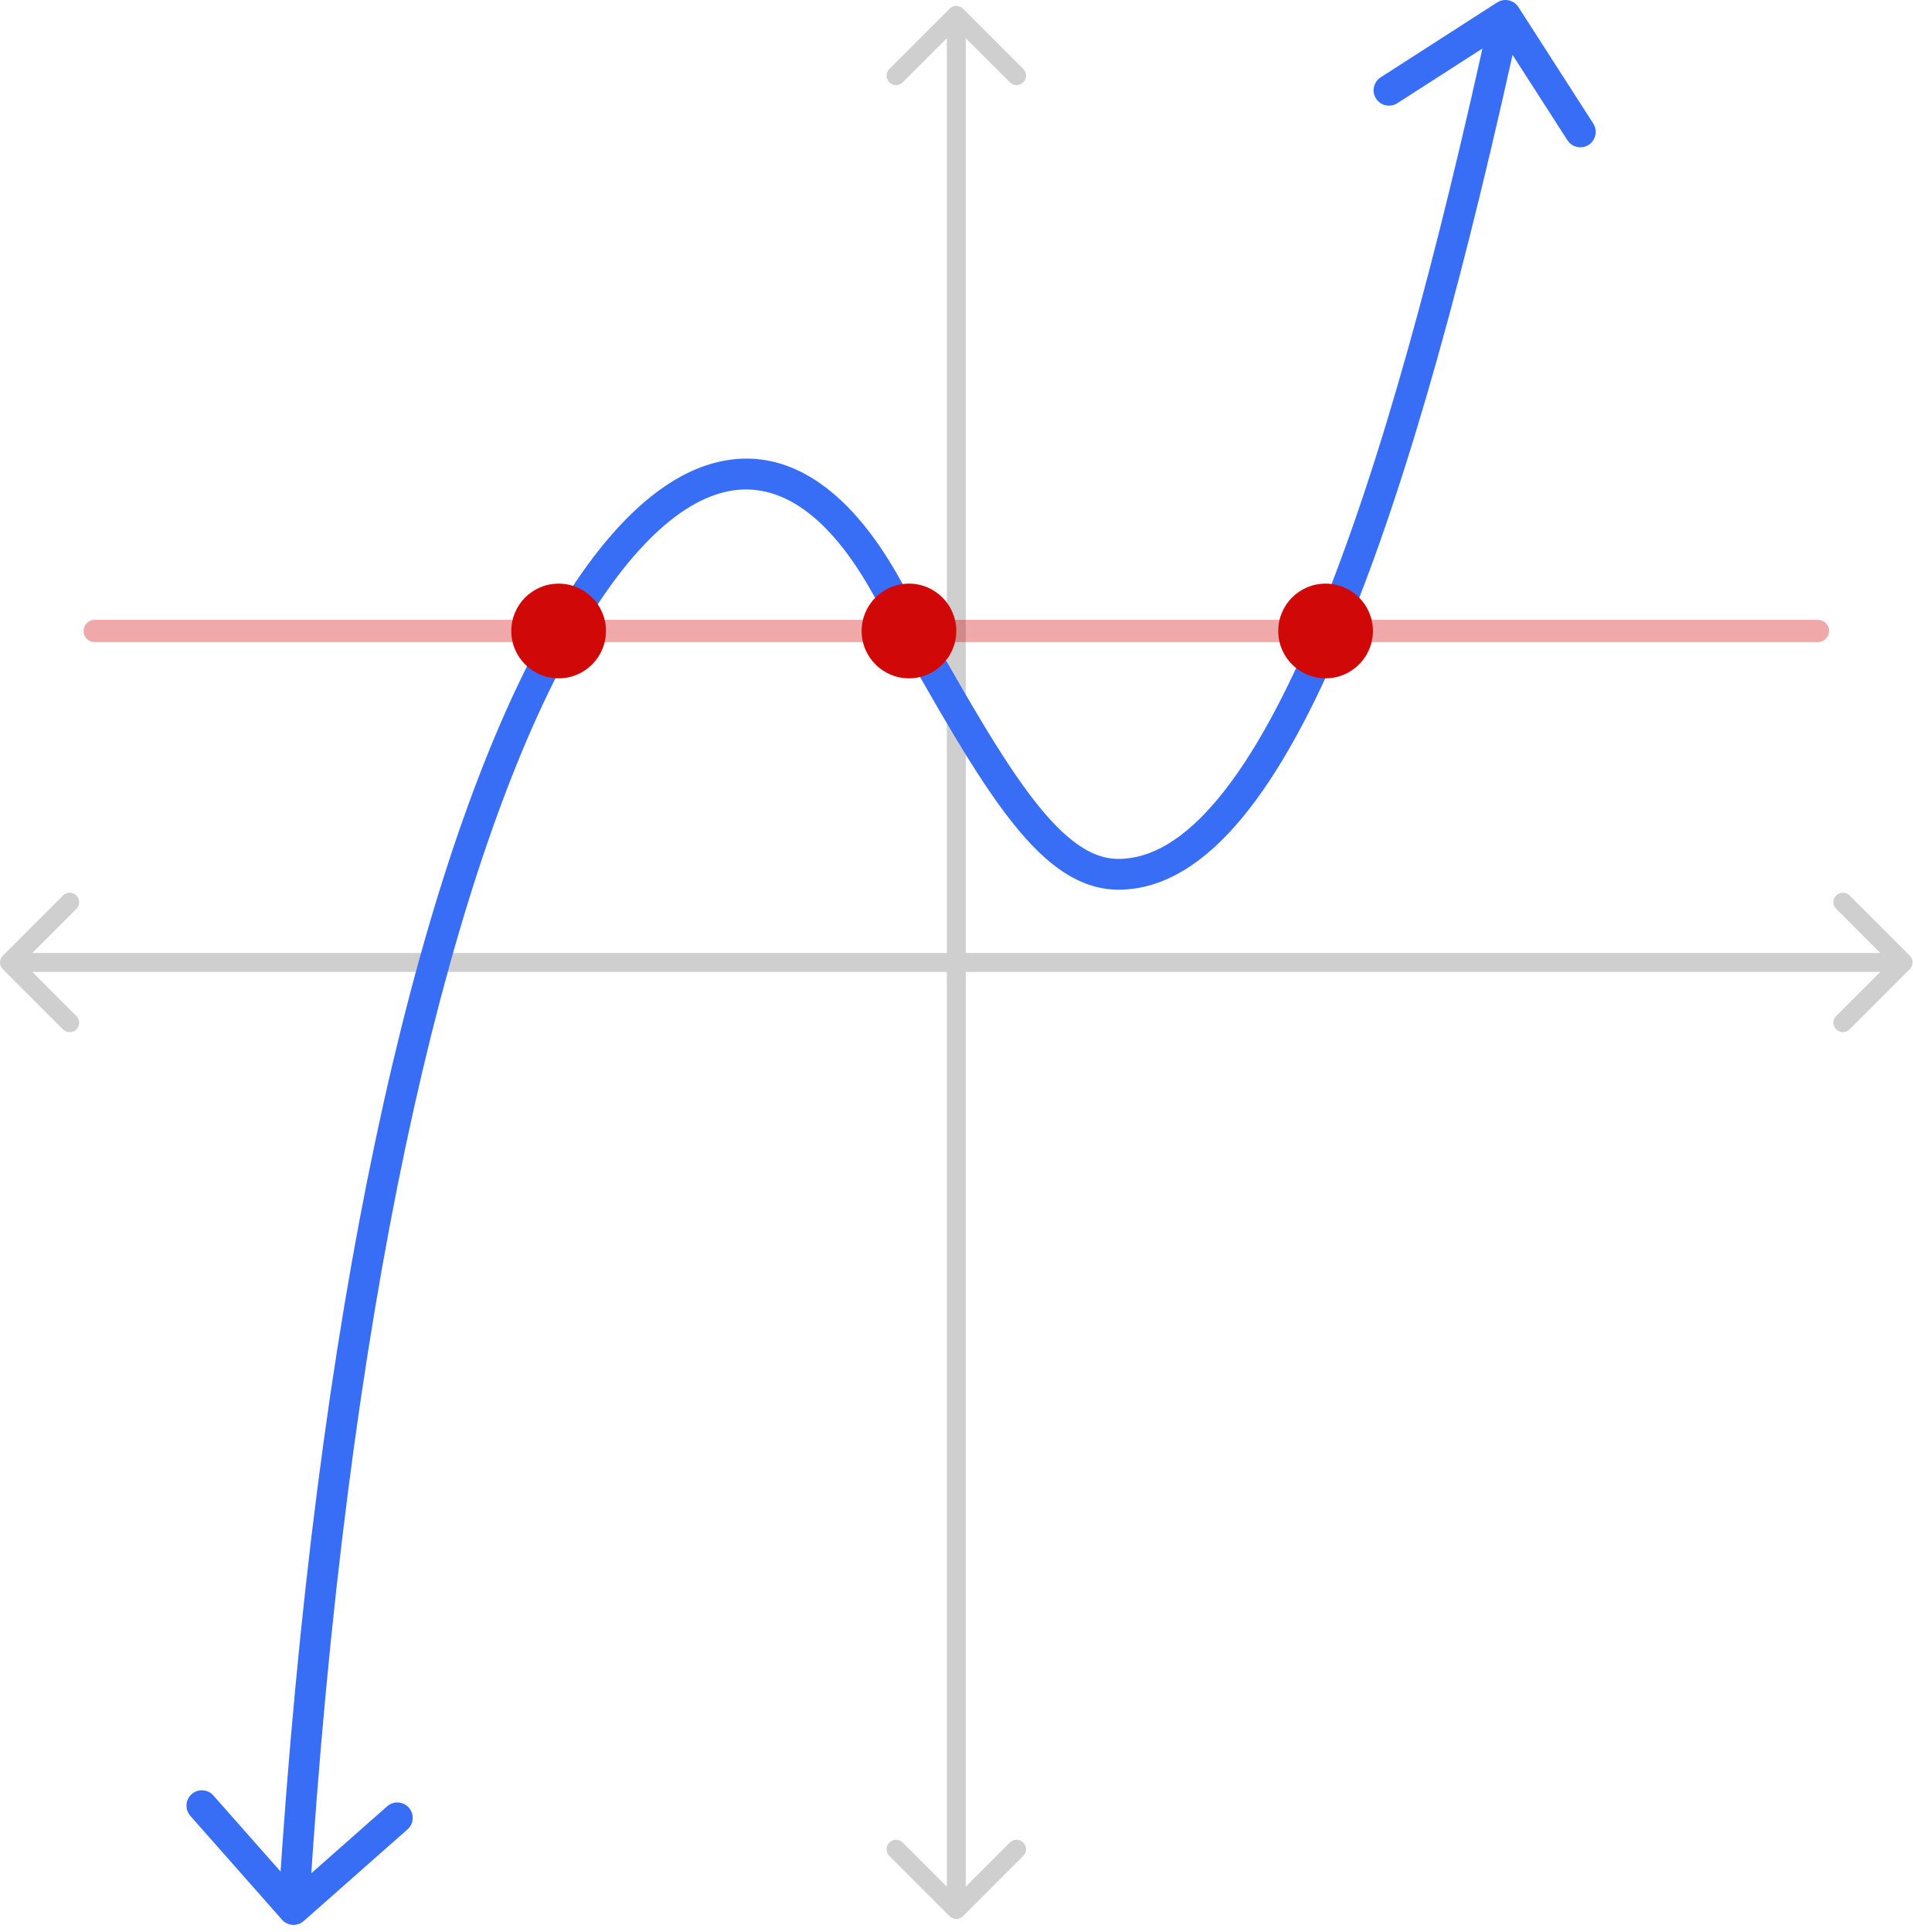
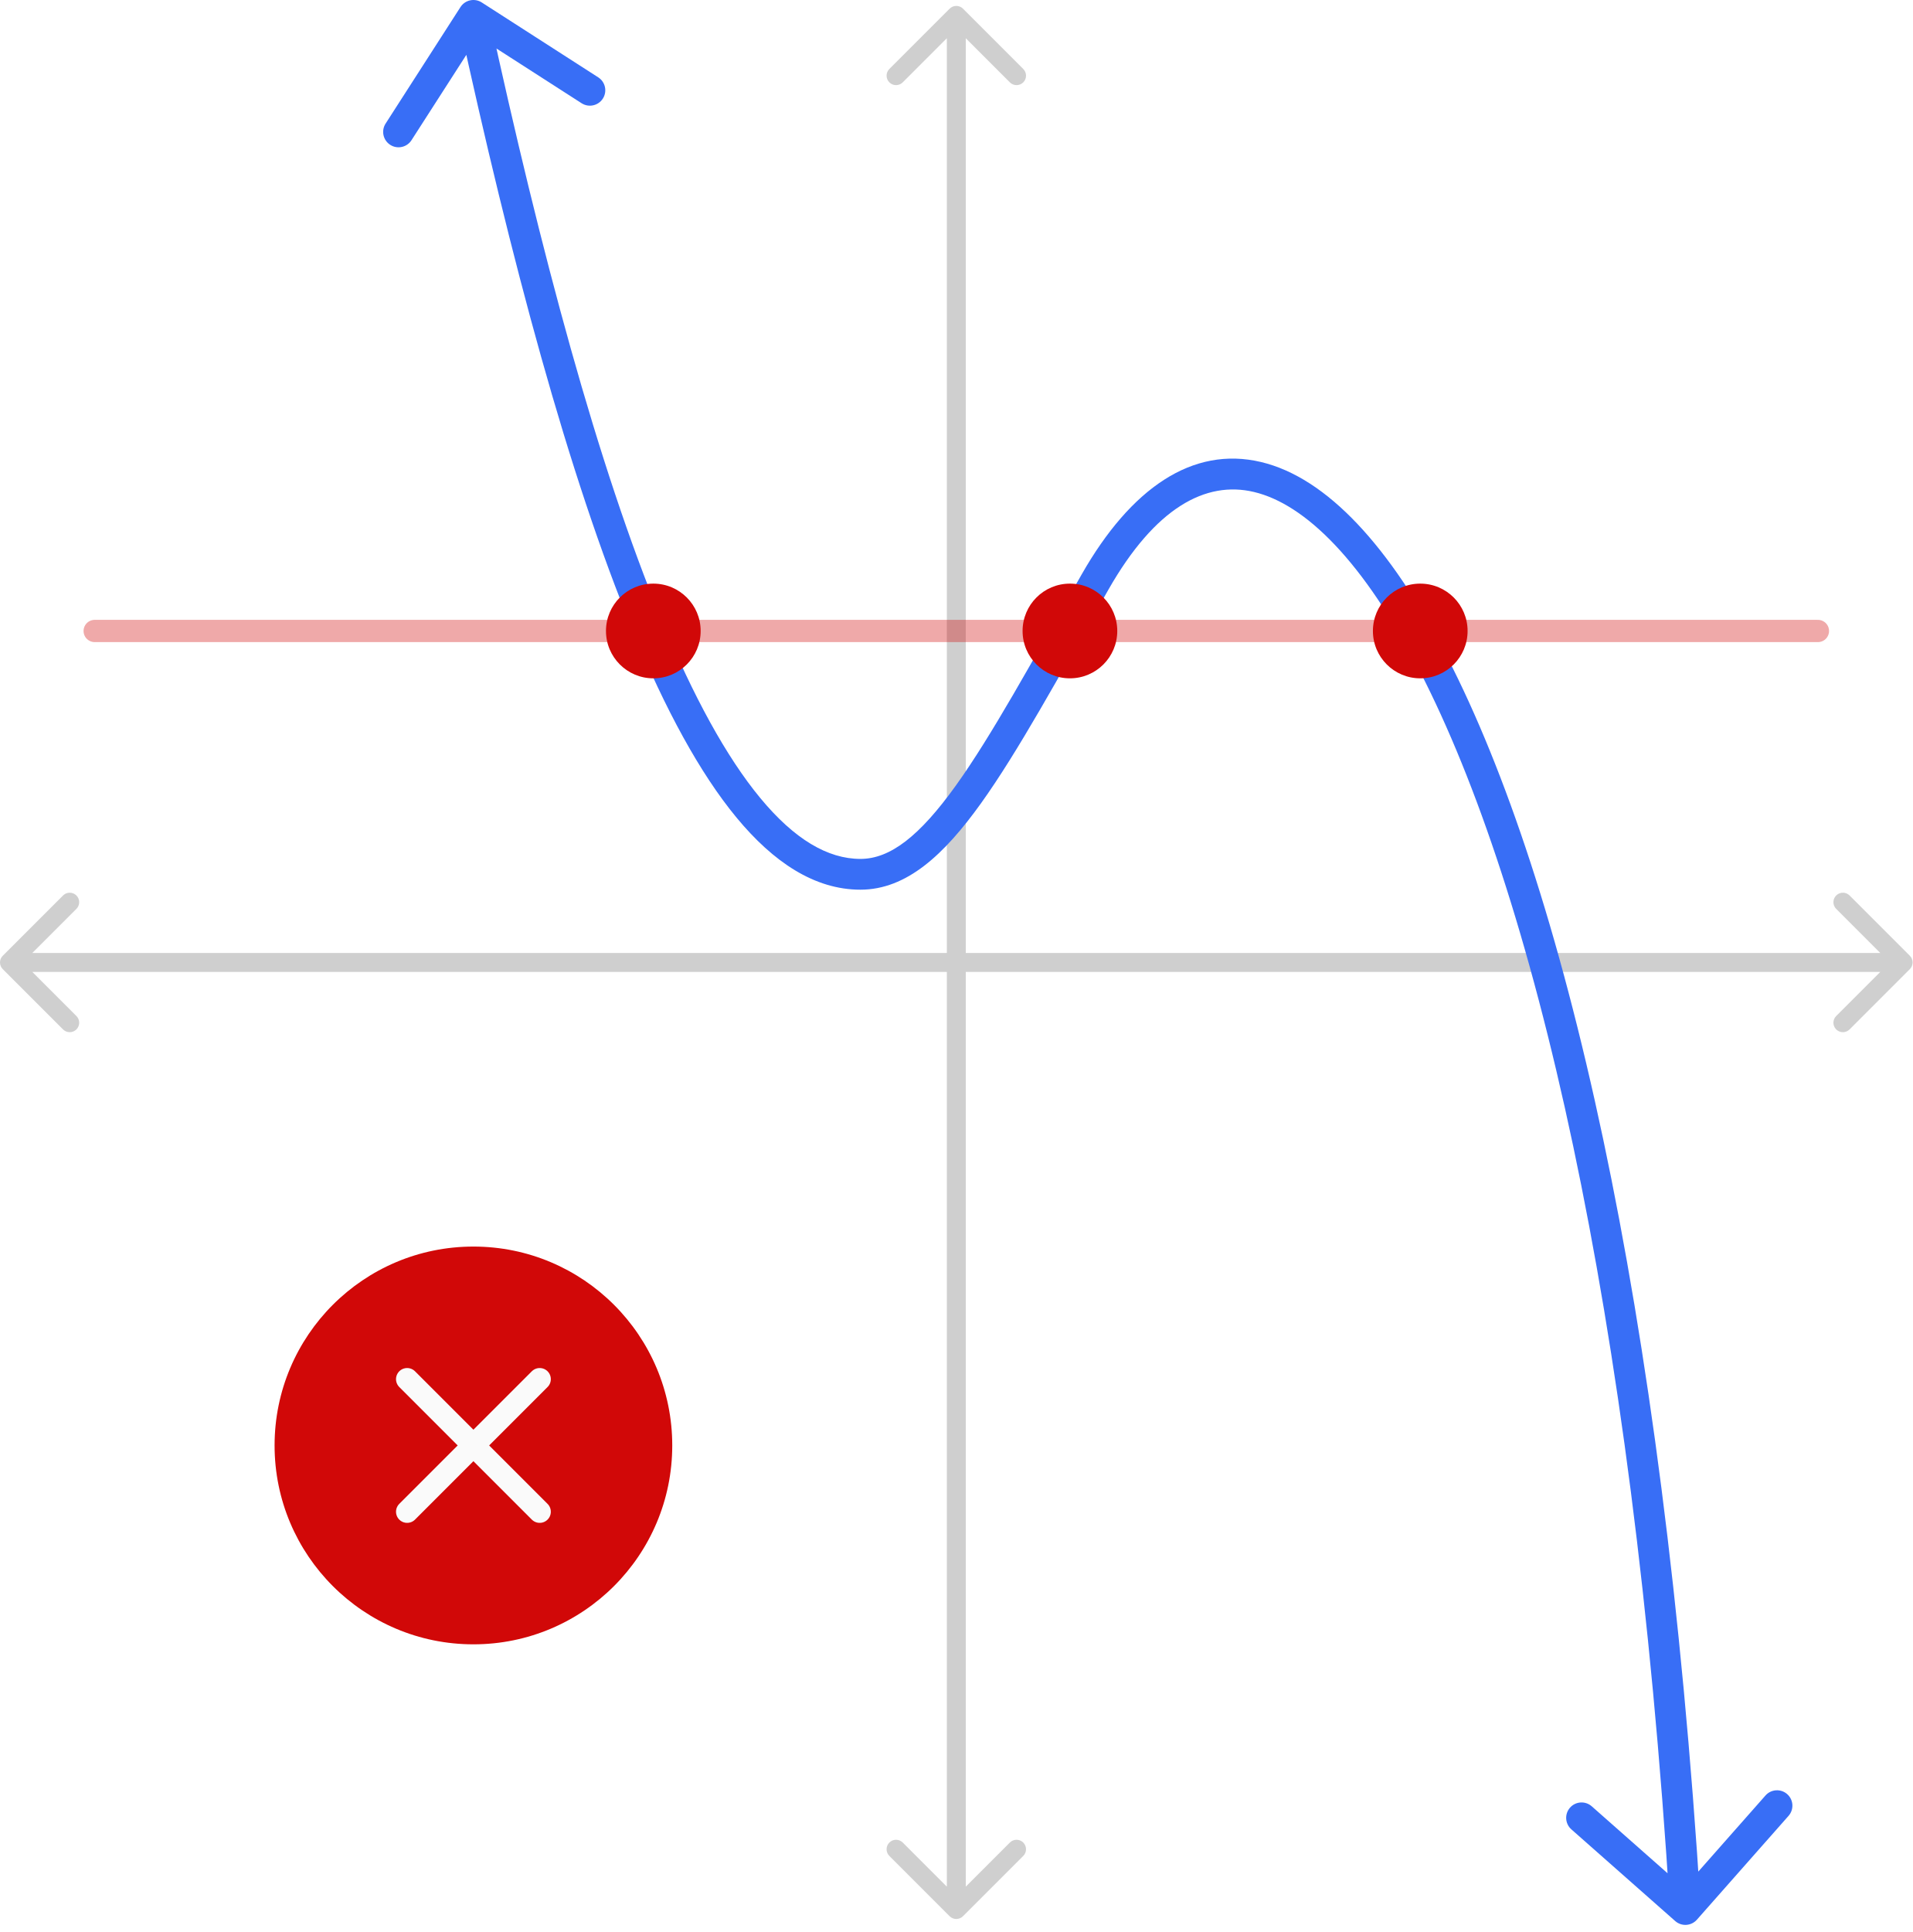
<svg xmlns="http://www.w3.org/2000/svg" width="202" height="204" viewBox="0 0 202 204" fill="none">
  <g opacity="0.2">
-     <path d="M101.707 0.918C101.317 0.527 100.683 0.527 100.293 0.918L93.929 7.282C93.538 7.672 93.538 8.306 93.929 8.696C94.32 9.087 94.953 9.087 95.343 8.696L101 3.039L106.657 8.696C107.047 9.087 107.681 9.087 108.071 8.696C108.462 8.306 108.462 7.672 108.071 7.282L101.707 0.918ZM100.293 202.332C100.683 202.723 101.317 202.723 101.707 202.332L108.071 195.968C108.462 195.578 108.462 194.944 108.071 194.554C107.681 194.163 107.047 194.163 106.657 194.554L101 200.211L95.343 194.554C94.953 194.163 94.32 194.163 93.929 194.554C93.538 194.944 93.538 195.578 93.929 195.968L100.293 202.332ZM101 1.625H100V201.625H101H102V1.625H101Z" fill="#111111" />
-     <path d="M201.707 102.332C202.098 101.942 202.098 101.308 201.707 100.918L195.343 94.554C194.953 94.163 194.319 94.163 193.929 94.554C193.538 94.945 193.538 95.578 193.929 95.968L199.586 101.625L193.929 107.282C193.538 107.672 193.538 108.306 193.929 108.696C194.319 109.087 194.953 109.087 195.343 108.696L201.707 102.332ZM0.293 100.918C-0.098 101.308 -0.098 101.942 0.293 102.332L6.657 108.696C7.047 109.087 7.681 109.087 8.071 108.696C8.462 108.306 8.462 107.672 8.071 107.282L2.414 101.625L8.071 95.968C8.462 95.578 8.462 94.944 8.071 94.554C7.681 94.163 7.047 94.163 6.657 94.554L0.293 100.918ZM201 101.625L201 100.625L1 100.625L1 101.625L1 102.625L201 102.625L201 101.625Z" fill="#111111" />
+     <path d="M101 1.625H100V201.625H101H102V1.625H101ZM101.707 0.918C101.317 0.527 100.683 0.527 100.293 0.918L93.929 7.282C93.538 7.672 93.538 8.306 93.929 8.696C94.32 9.087 94.953 9.087 95.343 8.696L101 3.039L106.657 8.696C107.047 9.087 107.681 9.087 108.071 8.696C108.462 8.306 108.462 7.672 108.071 7.282L101.707 0.918ZM100.293 202.332C100.683 202.723 101.317 202.723 101.707 202.332L108.071 195.968C108.462 195.578 108.462 194.944 108.071 194.554C107.681 194.163 107.047 194.163 106.657 194.554L101 200.211L95.343 194.554C94.953 194.163 94.32 194.163 93.929 194.554C93.538 194.944 93.538 195.578 93.929 195.968L100.293 202.332Z" fill="#111111" />
+     <path d="M201 101.625L201 100.625L1 100.625L1 101.625L1 102.625L201 102.625L201 101.625ZM201.707 102.332C202.098 101.942 202.098 101.308 201.707 100.918L195.343 94.554C194.953 94.163 194.319 94.163 193.929 94.554C193.538 94.945 193.538 95.578 193.929 95.968L199.586 101.625L193.929 107.282C193.538 107.672 193.538 108.306 193.929 108.696C194.319 109.087 194.953 109.087 195.343 108.696L201.707 102.332ZM0.293 100.918C-0.098 101.308 -0.098 101.942 0.293 102.332L6.657 108.696C7.047 109.087 7.681 109.087 8.071 108.696C8.462 108.306 8.462 107.672 8.071 107.282L2.414 101.625L8.071 95.968C8.462 95.578 8.462 94.944 8.071 94.554C7.681 94.163 7.047 94.163 6.657 94.554L0.293 100.918Z" fill="#111111" />
  </g>
-   <path d="M29.782 202.7C30.376 203.373 31.403 203.437 32.075 202.843L43.039 193.164C43.712 192.57 43.776 191.543 43.182 190.87C42.588 190.197 41.561 190.134 40.888 190.728L31.143 199.331L22.539 189.586C21.945 188.913 20.918 188.849 20.245 189.443C19.572 190.037 19.509 191.064 20.102 191.737L29.782 202.7ZM160.367 0.746C159.882 -0.009 158.876 -0.227 158.121 0.258L145.819 8.166C145.064 8.651 144.845 9.657 145.33 10.412C145.816 11.166 146.821 11.385 147.576 10.9L158.512 3.871L165.541 14.806C166.026 15.561 167.032 15.78 167.786 15.295C168.541 14.809 168.76 13.804 168.275 13.049L160.367 0.746ZM93.339 61.44L94.75 60.635V60.635L93.339 61.44ZM159 1.625L157.412 1.28C151.887 26.69 145.84 49.246 139.135 65.422C135.78 73.517 132.3 79.915 128.704 84.263C125.093 88.629 121.57 90.692 118.126 90.692V92.317V93.942C122.976 93.942 127.327 91.027 131.208 86.334C135.103 81.625 138.731 74.886 142.138 66.666C148.958 50.211 155.054 27.421 160.588 1.97L159 1.625ZM31 201.625L32.622 201.726C36.605 137.706 47.117 94.068 59.022 70.916C61.992 65.14 65.02 60.696 68.01 57.539C71.006 54.376 73.889 52.583 76.564 51.947C81.658 50.736 86.994 53.599 91.927 62.246L93.339 61.44L94.75 60.635C89.573 51.561 83.057 47.063 75.813 48.785C72.319 49.616 68.911 51.862 65.651 55.304C62.385 58.753 59.192 63.479 56.132 69.43C43.917 93.184 33.37 137.359 29.378 201.524L31 201.625ZM93.339 61.44L91.927 62.246C97.221 71.523 101.475 79.359 105.401 84.833C109.267 90.222 113.229 93.942 118.126 93.942V92.317V90.692C114.999 90.692 111.899 88.316 108.042 82.938C104.245 77.645 100.118 70.043 94.75 60.635L93.339 61.44Z" fill="#386EF6" />
-   <path opacity="0.35" d="M10 66.625L192 66.625" stroke="#D10808" stroke-width="2.35" stroke-linecap="round" stroke-linejoin="bevel" />
-   <circle cx="59" cy="66.625" r="5" fill="#D10808" />
-   <circle cx="140" cy="66.625" r="5" fill="#D10808" />
-   <circle cx="96" cy="66.625" r="5" fill="#D10808" />
+   <path d="M115.661 61.44L114.25 60.635V60.635L115.661 61.44ZM50 1.625L51.588 1.28C57.113 26.69 63.16 49.246 69.865 65.422C73.22 73.517 76.7 79.915 80.296 84.263C83.907 88.629 87.43 90.692 90.874 90.692V92.317V93.942C86.024 93.942 81.672 91.027 77.792 86.334C73.897 81.625 70.269 74.886 66.862 66.666C60.042 50.211 53.947 27.421 48.412 1.97L50 1.625ZM178 201.625L176.378 201.726C172.395 137.706 161.883 94.068 149.978 70.916C147.008 65.14 143.98 60.696 140.99 57.539C137.994 54.376 135.111 52.583 132.436 51.947C127.342 50.736 122.006 53.599 117.073 62.246L115.661 61.44L114.25 60.635C119.427 51.561 125.943 47.063 133.187 48.785C136.681 49.616 140.089 51.862 143.349 55.304C146.615 58.753 149.808 63.479 152.868 69.43C165.083 93.184 175.63 137.359 179.622 201.524L178 201.625ZM115.661 61.44L117.073 62.246C111.779 71.523 107.525 79.359 103.599 84.833C99.733 90.222 95.77 93.942 90.874 93.942V92.317V90.692C94.001 90.692 97.102 88.316 100.958 82.938C104.755 77.645 108.882 70.043 114.25 60.635L115.661 61.44ZM48.633 0.746C49.118 -0.009 50.124 -0.227 50.879 0.258L63.181 8.166C63.936 8.651 64.155 9.657 63.67 10.412C63.184 11.166 62.179 11.385 61.424 10.9L50.488 3.871L43.459 14.806C42.974 15.561 41.968 15.78 41.214 15.295C40.459 14.809 40.24 13.804 40.725 13.049L48.633 0.746ZM179.218 202.7C178.624 203.373 177.597 203.437 176.925 202.843L165.961 193.164C165.288 192.57 165.224 191.543 165.818 190.87C166.412 190.197 167.439 190.134 168.112 190.728L177.857 199.331L186.461 189.586C187.055 188.913 188.082 188.849 188.755 189.443C189.428 190.037 189.491 191.064 188.897 191.737L179.218 202.7Z" fill="#386EF6" />
+   <path opacity="0.35" d="M192 66.625L10 66.625" stroke-width="2.35" stroke-linecap="round" stroke-linejoin="bevel" stroke="#D10808" />
+   <circle cx="5" cy="5" r="5" transform="matrix(-1 0 0 1 155 61.625)" fill="#D10808" />
+   <circle cx="5" cy="5" r="5" transform="matrix(-1 0 0 1 74 61.625)" fill="#D10808" />
+   <circle cx="5" cy="5" r="5" transform="matrix(-1 0 0 1 118 61.625)" fill="#D10808" />
+   <rect x="29" y="131.625" width="42" height="42" rx="21" fill="#D10808" />
+   <path d="M43 145.625L50 152.625M50 152.625L57 159.625M50 152.625L57 145.625M50 152.625L43 159.625" stroke-width="2.35" stroke-linecap="round" stroke-linejoin="round" stroke="#FAFAFA" />
</svg>
